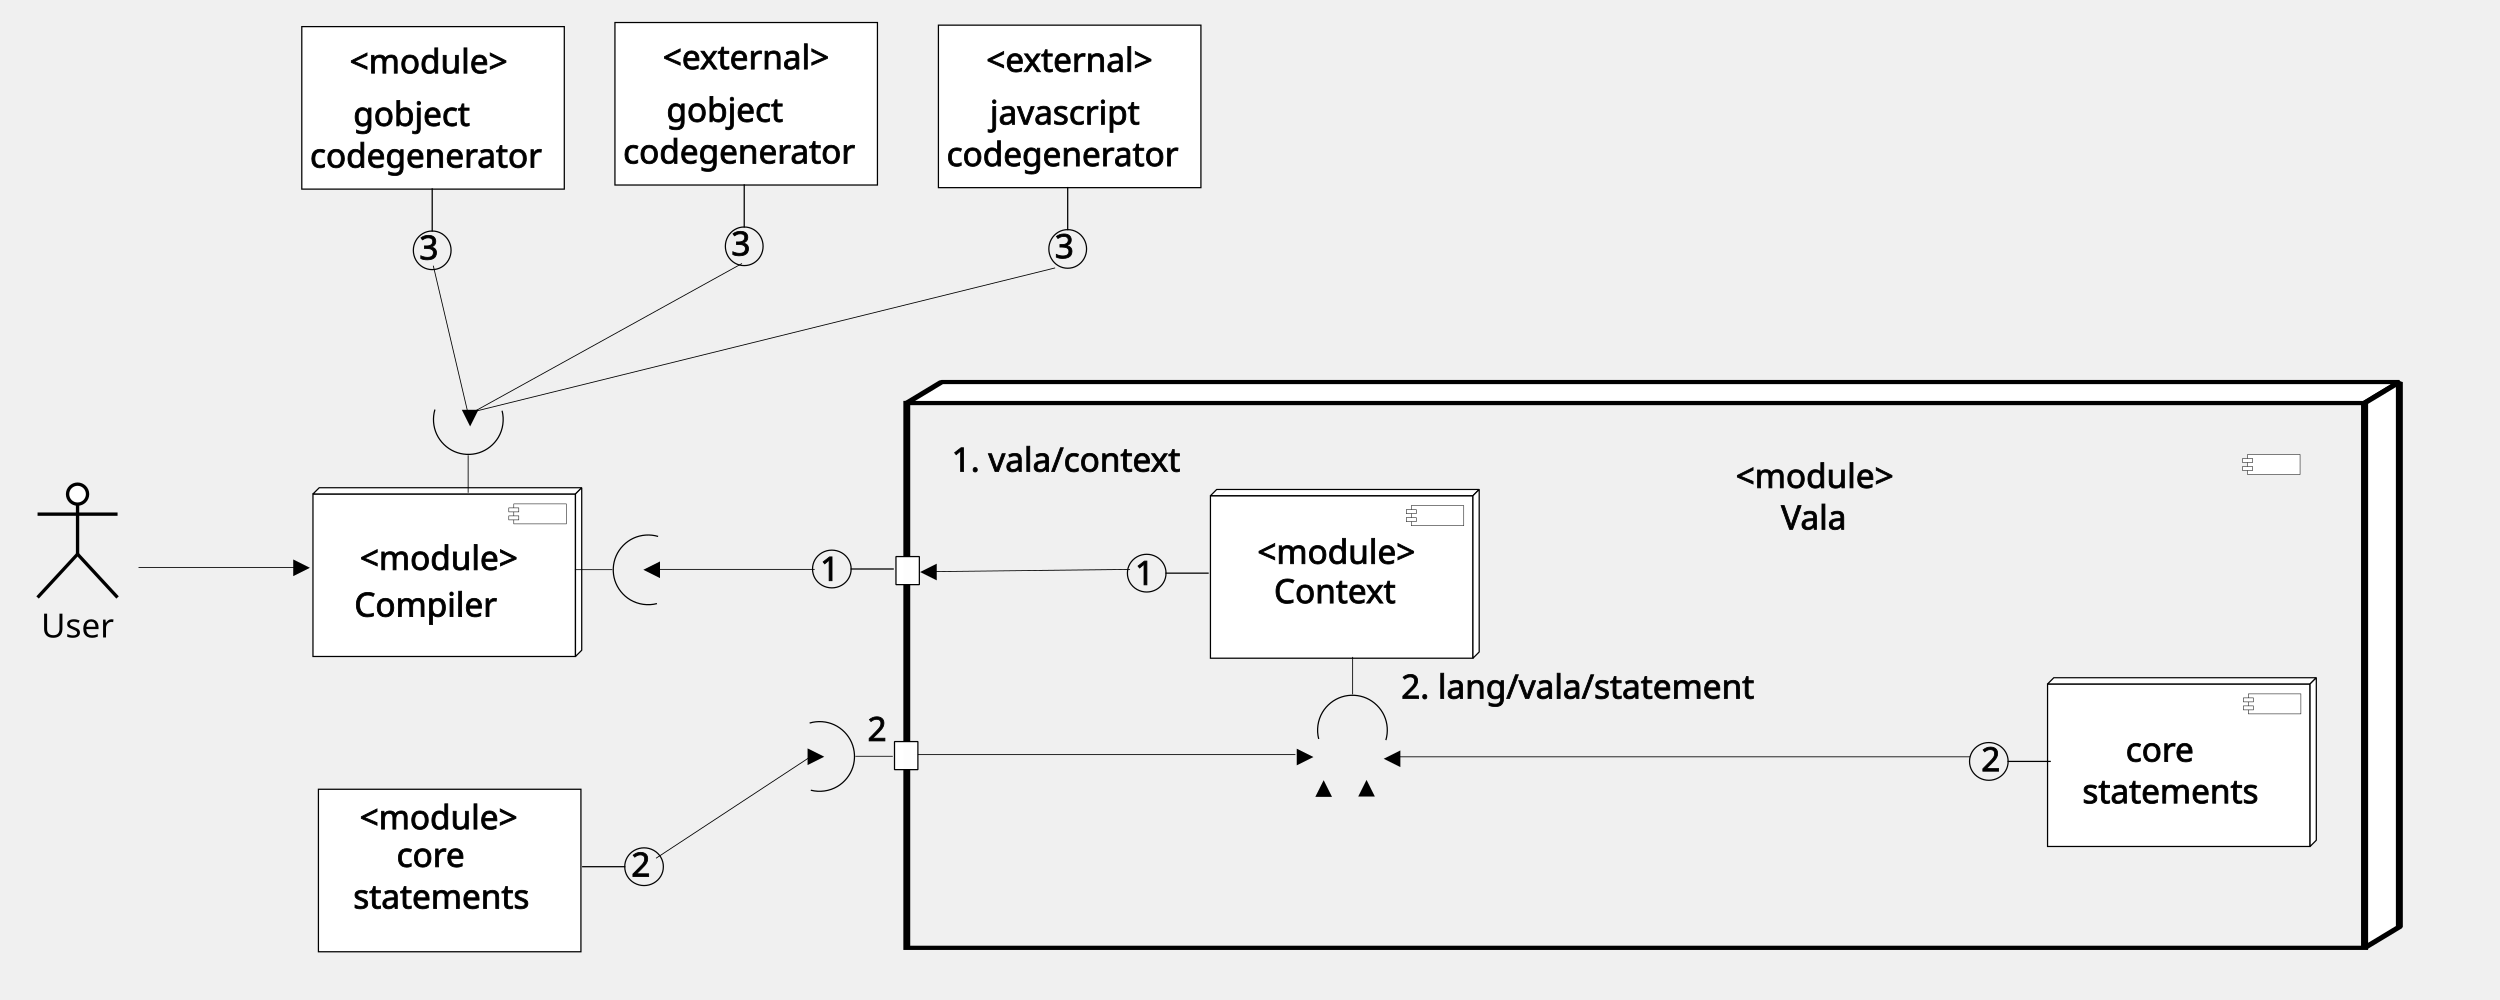
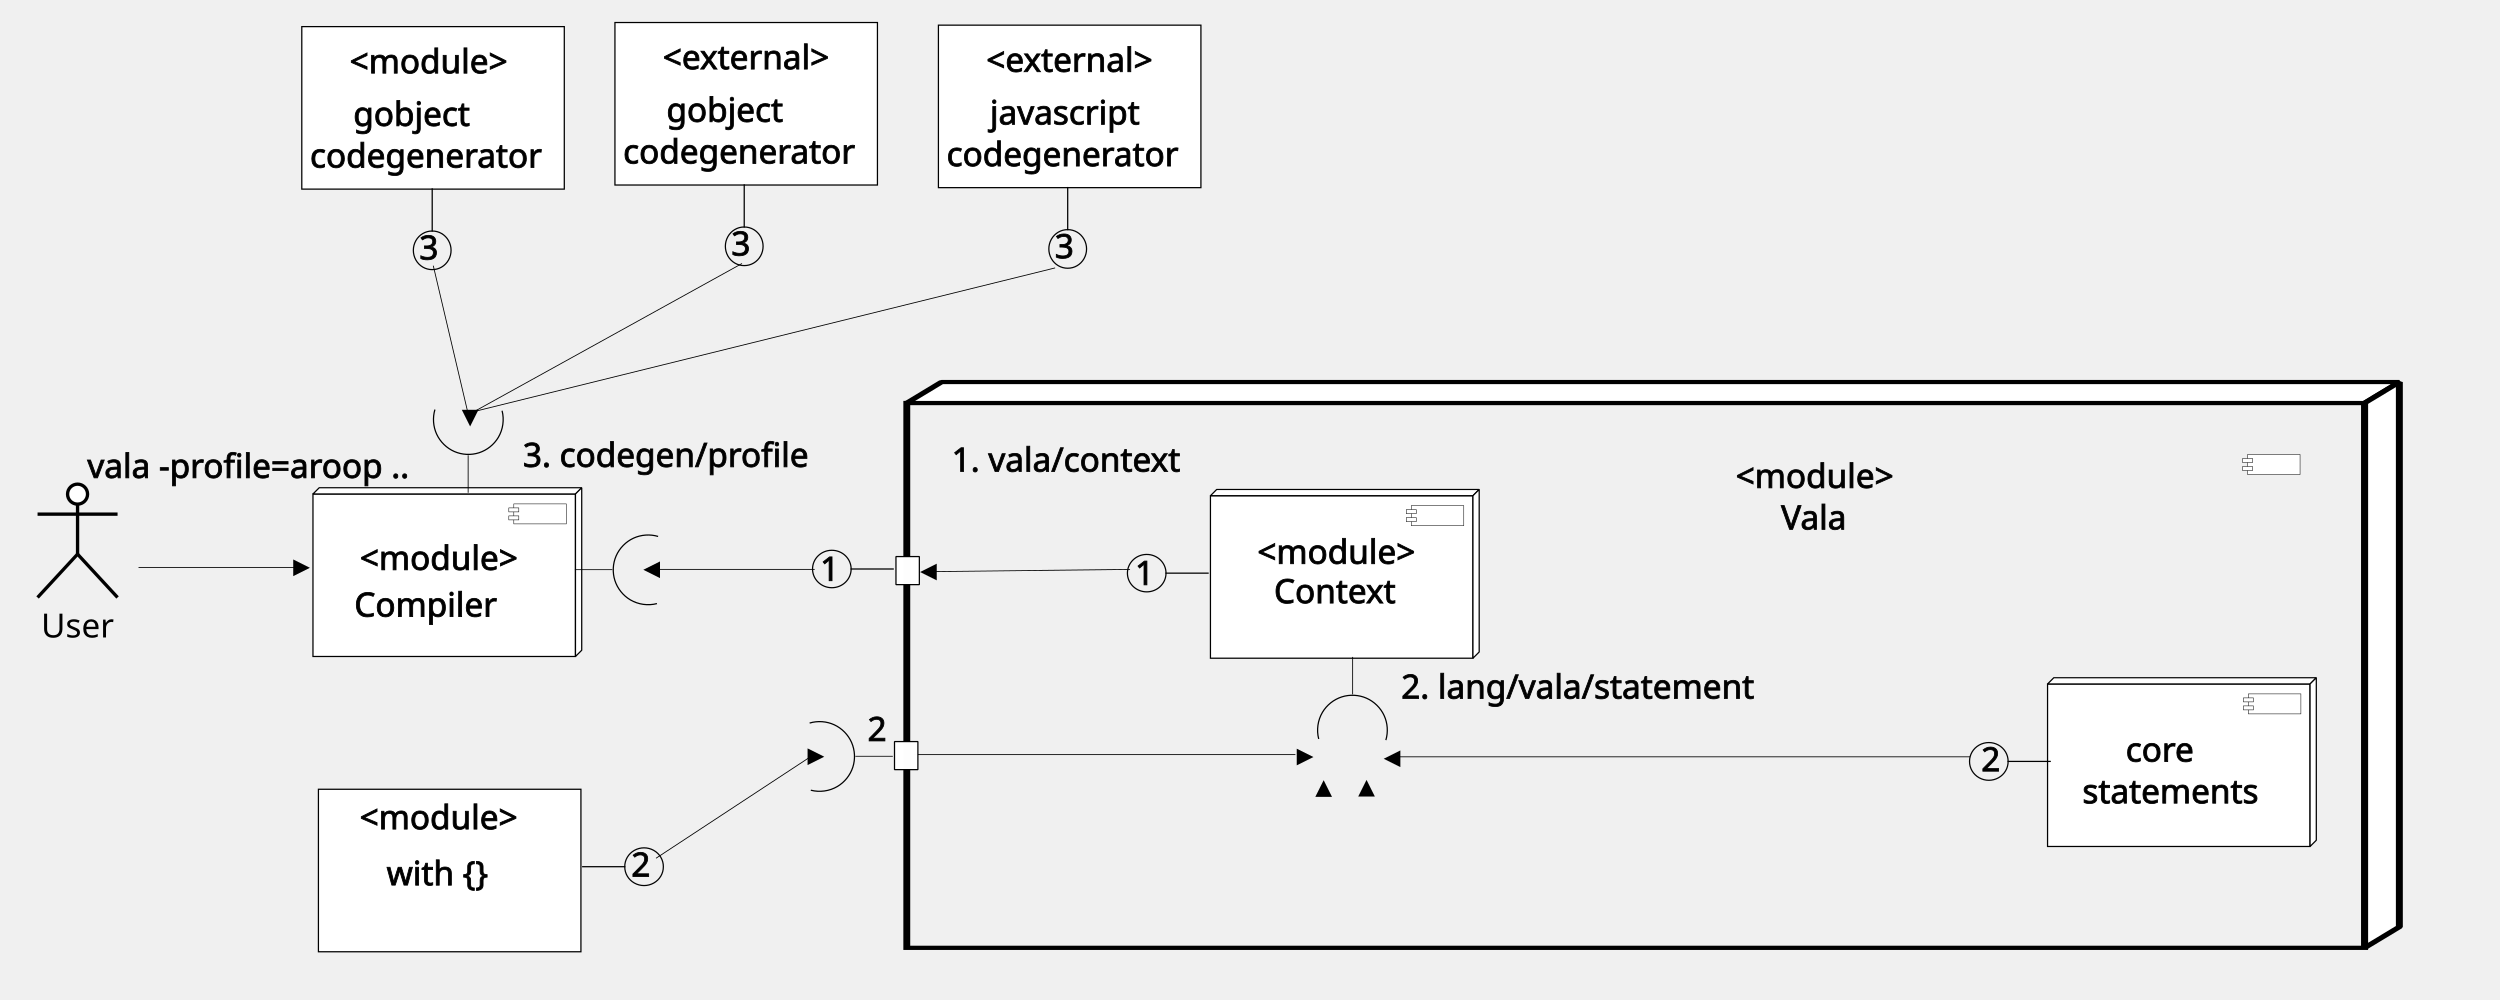
<svg xmlns="http://www.w3.org/2000/svg" viewBox="165 100 3000 1200" id="svg4022" version="1.1" width="100%" height="100%" style="stroke:#000000">
  <defs id="defs4148">
    </defs>
  <style type="text/css" id="style4024">
* {
	stroke: black;
}

text {
	fill: black;
	stroke: none;
	font-size: 10px;
	font-family: sans-serif;
}

rect, ellipse {
	fill: white;
}

polygon {
	stroke-miterlimit: 1;
	fill: white;
}
</style>
  <g transform="matrix(1.5,0,0,1.5,-278.2297,483.645)" id="g3357-4-8-0" style="stroke:#000000">
    <rect style="fill:#ffffff;stroke:#000000" id="rect4044-5-4-2-2" height="130" width="210" y="139.422" x="545.861" />
    <g id="g3309-9-3-8" style="stroke:#000000">
      <g id="g3301-9-0-9" style="stroke:#000000">
        <polygon style="fill:#ffffff;stroke:#000000;stroke-miterlimit:1" transform="translate(170.8606,-100.578)" id="polygon4046-6-2-15-5" points="590,235 585,240 375,240 380,235 " />
        <polygon style="fill:#ffffff;stroke:#000000;stroke-miterlimit:1" transform="translate(170.8606,-100.578)" id="polygon4048-6-0-8-4" points="590,365 585,370 585,240 590,235 " />
      </g>
      <g id="g4274-8-3-5-4-5" transform="matrix(0.4,0,0,0.4,548.5323,95.35455)" style="stroke:#000000">
        <rect id="rect4090-5-5-8-8-7" height="40" width="105" y="130" x="395" style="fill:#ffffff;stroke:#000000" />
        <rect id="rect4092-1-9-4-9-9" height="8" width="20" y="138" x="385" style="fill:#ffffff;stroke:#000000" />
        <rect id="rect4094-3-4-9-7-0" height="8" width="20" y="154" x="385" style="fill:#ffffff;stroke:#000000" />
      </g>
    </g>
  </g>
  <g transform="matrix(1.5,0,0,1.5,798.7394,485.7208)" id="g3357-4-8-2-7-0" style="stroke:#000000">
    <rect style="fill:#ffffff;stroke:#000000" id="rect4044-5-4-2-4-6-1" height="130" width="210" y="139.422" x="545.861" />
    <g id="g3309-9-3-7-5-7" style="stroke:#000000">
      <g id="g3301-9-0-7-7-0" style="stroke:#000000">
        <polygon style="fill:#ffffff;stroke:#000000;stroke-miterlimit:1" transform="translate(170.8606,-100.578)" id="polygon4046-6-2-15-7-7-2" points="375,240 380,235 590,235 585,240 " />
        <polygon style="fill:#ffffff;stroke:#000000;stroke-miterlimit:1" transform="translate(170.8606,-100.578)" id="polygon4048-6-0-8-5-5-6" points="585,240 590,235 590,365 585,370 " />
      </g>
      <g id="g4274-8-3-5-4-4-5-0-1" transform="matrix(0.4,0,0,0.4,548.5323,95.35455)" style="stroke:#000000">
        <rect id="rect4090-5-5-8-8-9-4-1-9" height="40" width="105" y="130" x="395" style="fill:#ffffff;stroke:#000000" />
        <rect id="rect4092-1-9-4-9-9-1-1" height="8" width="20" y="138" x="385" style="fill:#ffffff;stroke:#000000" />
        <rect id="rect4094-3-4-9-7-2-7-0" height="8" width="20" y="154" x="385" style="fill:#ffffff;stroke:#000000" />
      </g>
    </g>
  </g>
  <path style="fill:none;stroke:#000000;stroke-width:1.5px;stroke-linecap:butt;stroke-linejoin:miter;stroke-opacity:1" d="m 1828.027,988.151 c 2.9,-9.68 2.136,-20.41 -2.106,-29.581 -4.242,-9.171 -11.924,-16.702 -21.178,-20.76 -9.254,-4.058 -19.997,-4.608 -29.617,-1.516 -9.62,3.092 -18.03,9.799 -23.186,18.489 -5.636,9.499 -7.291,21.278 -4.492,31.963" id="path4999-4-0-4" />
  <text xml:space="preserve" style="font-size:68.562px;font-style:normal;font-weight:normal;line-height:125%;letter-spacing:0px;word-spacing:0px;fill:#000000;fill-opacity:1;stroke:none;font-family:Sans;-inkscape-font-specification:Sans" x="1.968" y="1083.366" id="text4386" transform="scale(0.8875409,1.126709)">
    <tspan id="tspan4388" style="font-style:normal;stroke:#000000;stroke-width:1.714;-inkscape-font-specification:Sans" x="1.968" y="1083.366" />
  </text>
  <text xml:space="preserve" style="font-size:34.281px;font-style:normal;font-variant:normal;font-weight:normal;font-stretch:normal;text-align:center;line-height:125%;letter-spacing:0px;word-spacing:0px;writing-mode:lr-tb;text-anchor:middle;fill:#000000;fill-opacity:1;stroke:none;font-family:Sans;-inkscape-font-specification:Sans" x="951.89" y="1085.945" id="text5305-2" transform="scale(0.8875409,1.126709)">
    <tspan style="font-size:34.281px;font-style:normal;font-variant:normal;font-weight:normal;font-stretch:normal;text-align:center;line-height:125%;writing-mode:lr-tb;text-anchor:middle;stroke:#000000;stroke-width:1.714;font-family:Sans;-inkscape-font-specification:Sans" x="951.89" y="1085.945" id="tspan3957" />
  </text>
  <text xml:space="preserve" style="font-size:68.562px;font-style:normal;font-weight:normal;line-height:125%;letter-spacing:0px;word-spacing:0px;fill:#000000;fill-opacity:1;stroke:none;font-family:Sans;-inkscape-font-specification:Sans" x="-182.446" y="1139.492" id="text5370" transform="scale(0.8875409,1.126709)">
    <tspan id="tspan5372" style="stroke:#000000;stroke-width:1.714" x="-182.446" y="1139.492" />
  </text>
  <text xml:space="preserve" style="font-size:40px;font-style:normal;font-weight:normal;text-align:center;line-height:125%;letter-spacing:0px;word-spacing:0px;text-anchor:middle;fill:#000000;fill-opacity:1;stroke:none;font-family:Sans;-inkscape-font-specification:Sans" x="701.796" y="839.87" id="text3967">
    <tspan id="tspan3969" style="text-align:center;text-anchor:middle;stroke:#000000" x="701.796" y="839.87">Compiler</tspan>
    <tspan style="text-align:center;text-anchor:middle;stroke:#000000" x="701.796" y="889.87" id="tspan3971" />
  </text>
  <g id="g6373" transform="translate(-270,680)" style="stroke:#000000">
-     <path d="m 309.669,27.077 a 15.437,14.969 0 1 1 -30.873,0 15.437,14.969 0 1 1 30.873,0 z" id="path4963-2-2-4-4-5-4-9" style="opacity:0.99;fill:none;stroke:#000000;stroke-width:1;stroke-linecap:butt;stroke-linejoin:bevel;stroke-miterlimit:0;stroke-opacity:1;stroke-dasharray:none" transform="matrix(1.5,0,0,-1.5,1369.711,148.398)" />
+     <path d="m 309.669,27.077 c 0,8.267 -6.911,14.969 -15.437,14.969 -8.525,0 -15.437,-6.702 -15.437,-14.969 0,-8.267 6.911,-14.969 15.437,-14.969 8.525,0 15.437,6.702 15.437,14.969 z" id="path4963-2-2-4-4-5-4-9" style="opacity:0.99;fill:none;stroke:#000000;stroke-width:1;stroke-linecap:butt;stroke-linejoin:bevel;stroke-miterlimit:0;stroke-opacity:1;stroke-dasharray:none" transform="matrix(1.5,0,0,-1.5,1369.711,148.398)" />
    <path id="path3128-4-9-9-6-4-8" d="m 1833.514,107.782 51.923,0" style="fill:none;stroke:#000000;stroke-width:1.5px;stroke-linecap:butt;stroke-linejoin:miter;stroke-opacity:1" />
    <text id="text3973" y="121.831" x="1797.071" style="font-size:40px;font-style:normal;font-weight:normal;line-height:125%;letter-spacing:0px;word-spacing:0px;fill:#000000;fill-opacity:1;stroke:none;font-family:Sans;-inkscape-font-specification:Sans" xml:space="preserve">
      <tspan y="121.831" x="1797.071" style="stroke:#000000" id="tspan3975">1</tspan>
    </text>
  </g>
  <text xml:space="preserve" style="font-size:40px;font-style:normal;font-weight:normal;line-height:125%;letter-spacing:0px;word-spacing:0px;fill:#000000;fill-opacity:1;stroke:none;font-family:Sans;-inkscape-font-specification:Sans" x="1307.009" y="665.848" id="text4061">
    <tspan id="tspan4063" style="stroke:#000000" x="1307.009" y="665.848">1. vala/context</tspan>
  </text>
  <text xml:space="preserve" style="font-size:40px;font-style:normal;font-weight:normal;line-height:125%;letter-spacing:0px;word-spacing:0px;fill:#000000;fill-opacity:1;stroke:none;font-family:Sans;-inkscape-font-specification:Sans" x="1846.494" y="938.239" id="text4065">
    <tspan id="tspan4067" style="stroke:#000000" x="1846.494" y="938.239">2. lang/vala/statement</tspan>
  </text>
  <text xml:space="preserve" style="font-size:40px;font-style:normal;font-weight:normal;text-align:center;line-height:125%;letter-spacing:0px;word-spacing:0px;text-anchor:middle;fill:#000000;fill-opacity:1;stroke:none;font-family:Sans;-inkscape-font-specification:Sans" x="2357.126" y="735.248" id="text4069">
    <tspan style="text-align:center;text-anchor:middle;stroke:#000000" x="2357.126" y="735.248" id="tspan4073">Vala</tspan>
  </text>
  <text xml:space="preserve" style="font-size:40px;font-style:normal;font-weight:normal;line-height:125%;letter-spacing:0px;word-spacing:0px;fill:#000000;fill-opacity:1;stroke:none;font-family:Sans;-inkscape-font-specification:Sans" x="596.838" y="783.816" id="text3661">
    <tspan id="tspan3663" style="font-size:40px;stroke:#000000" x="596.838" y="783.816">&lt;module&gt;</tspan>
  </text>
  <path style="fill:none;stroke:#000000;stroke-width:1px;stroke-linecap:butt;stroke-linejoin:miter;stroke-opacity:1" d="m 1719.492,1005.538 -457.785,0" id="path7463" />
  <g id="g6089" transform="matrix(1,0,0,0.6154788,-274,633.2622)" style="stroke:#000000">
    <rect style="fill:none;stroke:#000000;stroke-width:8.251" id="rect4044-5-4-2-4-6-7-3" height="1062.264" width="1749.423" y="-80.692" x="1527.148" />
    <g transform="matrix(8.330584,0,0,8.171258,-3020.188,-1219.945)" style="stroke:#000000" id="g3301-9-0-7-7-3-3">
      <polygon points="590,235 585,240 375,240 380,235 " id="polygon4046-6-2-15-7-7-8-4" transform="translate(170.8606,-100.578)" style="fill:#ffffff;stroke:#000000;stroke-miterlimit:1" />
      <polygon points="590,365 585,370 585,240 590,235 " id="polygon4048-6-0-8-5-5-5-3" transform="translate(170.8606,-100.578)" style="fill:#ffffff;stroke:#000000;stroke-miterlimit:1" />
    </g>
  </g>
  <rect style="opacity:0.99;fill:#ffffff;fill-opacity:1;stroke:#000000;stroke-width:1.5;stroke-linecap:butt;stroke-linejoin:bevel;stroke-miterlimit:0;stroke-opacity:1;stroke-dasharray:none" id="rect4959-8-0" width="28.067" height="33.68" x="1238.408" y="989.903" />
  <text xml:space="preserve" style="font-size:40px;font-style:normal;font-weight:normal;line-height:125%;letter-spacing:0px;word-spacing:0px;fill:#000000;fill-opacity:1;stroke:none;font-family:Sans;-inkscape-font-specification:Sans" x="2247.839" y="685.427" id="text3661-0">
    <tspan id="tspan3663-8" style="font-size:40px;stroke:#000000" x="2247.839" y="685.427">&lt;module&gt;</tspan>
  </text>
  <rect x="2622.066" y="920.774" width="315" height="195" id="rect4044-5-4-2-4-6-7-6-1" style="fill:#ffffff;stroke:#000000;stroke-width:1.5" />
  <g style="stroke:#000000" id="g3309-9-3-7-5-4-7-2" transform="matrix(1.5,0,0,1.5,1803.275,711.6405)">
    <g style="stroke:#000000" id="g3301-9-0-7-7-3-6-5">
      <polygon points="375,240 380,235 590,235 585,240 " id="polygon4046-6-2-15-7-7-8-7-1" transform="translate(170.8606,-100.578)" style="fill:#ffffff;stroke:#000000;stroke-miterlimit:1" />
      <polygon points="585,240 590,235 590,365 585,370 " id="polygon4048-6-0-8-5-5-5-6-9" transform="translate(170.8606,-100.578)" style="fill:#ffffff;stroke:#000000;stroke-miterlimit:1" />
    </g>
    <g style="stroke:#000000" transform="matrix(0.4,0,0,0.4,548.5323,95.35455)" id="g4274-8-3-5-4-4-5-0-3-3">
      <rect style="fill:#ffffff;stroke:#000000" x="395" y="130" width="105" height="40" id="rect4090-5-5-8-8-9-4-1-1-7" />
      <rect style="fill:#ffffff;stroke:#000000" x="385" y="138" width="20" height="8" id="rect4092-1-9-4-9-9-1-8-9-6" />
      <rect style="fill:#ffffff;stroke:#000000" x="385" y="154" width="20" height="8" id="rect4094-3-4-9-7-2-7-4-4-1" />
    </g>
    <g style="stroke:#000000" transform="matrix(0.4,0,0,0.4,547.8628,-96.15012)" id="g4274-8-3-5-4-4-5-0-3-3-6">
      <rect style="fill:#ffffff;stroke:#000000" x="395" y="130" width="105" height="40" id="rect4090-5-5-8-8-9-4-1-1-7-6" />
      <rect style="fill:#ffffff;stroke:#000000" x="385" y="138" width="20" height="8" id="rect4092-1-9-4-9-9-1-8-9-6-5" />
      <rect style="fill:#ffffff;stroke:#000000" x="385" y="154" width="20" height="8" id="rect4094-3-4-9-7-2-7-4-4-1-9" />
    </g>
  </g>
  <path transform="matrix(1.5,0,0,-1.5,2110.247,1054.318)" style="opacity:0.99;fill:none;stroke:#000000;stroke-width:1;stroke-linecap:butt;stroke-linejoin:bevel;stroke-miterlimit:0;stroke-opacity:1;stroke-dasharray:none" id="path4963-2-2-4-4-5-4-8-8-0" d="m 309.669,27.077 a 15.437,14.969 0 1 1 -30.873,0 15.437,14.969 0 1 1 30.873,0 z" />
  <path style="fill:none;stroke:#000000;stroke-width:1.5px;stroke-linecap:butt;stroke-linejoin:miter;stroke-opacity:1" d="m 2574.05,1013.702 51.923,0" id="path3128-4-9-9-6-4-9-8-9" />
  <text xml:space="preserve" style="font-size:40px;font-style:normal;font-weight:normal;line-height:125%;letter-spacing:0px;word-spacing:0px;fill:#000000;fill-opacity:1;stroke:none;font-family:Sans;-inkscape-font-specification:Sans" x="2542.511" y="1025.442" id="text3973-3-5">
    <tspan id="tspan3975-7-1" style="stroke:#000000" x="2542.511" y="1025.442">2</tspan>
  </text>
  <text xml:space="preserve" style="font-size:40px;font-style:normal;font-weight:normal;line-height:125%;letter-spacing:0px;word-spacing:0px;fill:#000000;fill-opacity:1;stroke:none;font-family:Sans;-inkscape-font-specification:Sans" x="2663.891" y="1013.858" id="text3661-0-8-4-9">
    <tspan id="tspan3663-8-0-8-9" style="font-size:40px;stroke:#000000" x="2663.891" y="1013.858">     core</tspan>
    <tspan style="font-size:40px;stroke:#000000" x="2663.891" y="1063.858" id="tspan11274">statements</tspan>
  </text>
  <path style="fill:none;stroke:#000000;stroke-width:1px;stroke-linecap:butt;stroke-linejoin:miter;stroke-opacity:1" d="m 1788.169,933.292 0,-44.985" id="path6189" />
  <g id="g6505" transform="matrix(0,-1,1,0,613.1232,2088.754)" style="stroke:#000000">
    <path id="path4999-4-0-4-4" d="m 1345.028,341.612 c 2.9,-9.68 2.136,-20.41 -2.106,-29.581 -4.242,-9.171 -11.924,-16.702 -21.178,-20.76 -9.254,-4.058 -19.997,-4.608 -29.617,-1.516 -9.62,3.092 -18.03,9.799 -23.186,18.489 -5.636,9.499 -7.291,21.278 -4.492,31.963" style="fill:none;stroke:#000000;stroke-width:1.5px;stroke-linecap:butt;stroke-linejoin:miter;stroke-opacity:1" />
    <path id="path6189-6" d="m 1305.171,286.753 0,-44.985" style="fill:none;stroke:#000000;stroke-width:1px;stroke-linecap:butt;stroke-linejoin:miter;stroke-opacity:1" />
  </g>
  <rect style="opacity:0.99;fill:#ffffff;fill-opacity:1;stroke:#000000;stroke-width:1.5;stroke-linecap:butt;stroke-linejoin:bevel;stroke-miterlimit:0;stroke-opacity:1;stroke-dasharray:none" id="rect4959-8-0-9" width="28.067" height="33.68" x="1240.157" y="767.873" />
  <g id="g6505-7" transform="matrix(0,-1,-1,0,1478.169,2312.692)" style="stroke:#000000">
    <path id="path4999-4-0-4-4-6" d="m 1345.028,341.612 c 2.9,-9.68 2.136,-20.41 -2.106,-29.581 -4.242,-9.171 -11.924,-16.702 -21.178,-20.76 -9.254,-4.058 -19.997,-4.608 -29.617,-1.516 -9.62,3.092 -18.03,9.799 -23.186,18.489 -5.636,9.499 -7.291,21.278 -4.492,31.963" style="fill:none;stroke:#000000;stroke-width:1.5px;stroke-linecap:butt;stroke-linejoin:miter;stroke-opacity:1" />
    <path id="path6189-6-4" d="m 1305.171,286.753 0,-44.985" style="fill:none;stroke:#000000;stroke-width:1px;stroke-linecap:butt;stroke-linejoin:miter;stroke-opacity:1" />
  </g>
  <g id="g6373-2" transform="translate(-647.8557,675.0182)" style="stroke:#000000">
-     <path d="m 309.669,27.077 a 15.437,14.969 0 1 1 -30.873,0 15.437,14.969 0 1 1 30.873,0 z" id="path4963-2-2-4-4-5-4-9-5" style="opacity:0.99;fill:none;stroke:#000000;stroke-width:1;stroke-linecap:butt;stroke-linejoin:bevel;stroke-miterlimit:0;stroke-opacity:1;stroke-dasharray:none" transform="matrix(1.5,0,0,-1.5,1369.711,148.398)" />
+     <path d="m 309.669,27.077 c 0,8.267 -6.911,14.969 -15.437,14.969 -8.525,0 -15.437,-6.702 -15.437,-14.969 0,-8.267 6.911,-14.969 15.437,-14.969 8.525,0 15.437,6.702 15.437,14.969 z" id="path4963-2-2-4-4-5-4-9-5" style="opacity:0.99;fill:none;stroke:#000000;stroke-width:1;stroke-linecap:butt;stroke-linejoin:bevel;stroke-miterlimit:0;stroke-opacity:1;stroke-dasharray:none" transform="matrix(1.5,0,0,-1.5,1369.711,148.398)" />
    <path id="path3128-4-9-9-6-4-8-3" d="m 1833.514,107.782 51.923,0" style="fill:none;stroke:#000000;stroke-width:1.5px;stroke-linecap:butt;stroke-linejoin:miter;stroke-opacity:1" />
    <text id="text3973-4" y="121.831" x="1797.071" style="font-size:40px;font-style:normal;font-weight:normal;line-height:125%;letter-spacing:0px;word-spacing:0px;fill:#000000;fill-opacity:1;stroke:none;font-family:Sans;-inkscape-font-specification:Sans" xml:space="preserve">
      <tspan y="121.831" x="1797.071" style="stroke:#000000" id="tspan3975-6">1</tspan>
    </text>
  </g>
  <text xml:space="preserve" style="font-size:40px;font-style:normal;font-weight:normal;line-height:125%;letter-spacing:0px;word-spacing:0px;fill:#000000;fill-opacity:1;stroke:none;font-family:Sans;-inkscape-font-specification:Sans" x="1206.074" y="989.09" id="text6611-3">
    <tspan id="tspan6613-4" style="font-size:40px;stroke:#000000" x="1206.074" y="989.09">2</tspan>
  </text>
  <polygon points="285,150 290,147.5 290,152.5 " style="fill:#000000;stroke:none" id="polygon4130-3-6" transform="matrix(0,4,-4,0,2353.392,-103.7769)" />
  <polygon points="290,147.5 290,152.5 285,150 " style="fill:#000000;stroke:none" id="polygon4130-3-6-66" transform="matrix(0,4,-4,0,2404.846,-104.1231)" />
  <polygon points="285,150 290,147.5 290,152.5 " style="fill:#000000;stroke:none" id="polygon4130-3-6-5" transform="matrix(4,0,0,4,685.4308,410.5231)" />
  <polygon points="290,152.5 285,150 290,147.5 " style="fill:#000000;stroke:none" id="polygon4130-3-6-5-0" transform="matrix(4,0,0,4,129.0923,186.4307)" />
  <polygon points="285,150 290,147.5 290,152.5 " style="fill:#000000;stroke:none" id="polygon4130-3-6-5-03" transform="matrix(-4,0,0,4,2881.092,408.4307)" />
  <path style="fill:none;stroke:#000000;stroke-width:1px;stroke-linecap:butt;stroke-linejoin:miter;stroke-opacity:1" d="m 1841.215,1008.185 688,0" id="path7443" />
  <path style="fill:none;stroke:#000000;stroke-width:1px;stroke-linecap:butt;stroke-linejoin:miter;stroke-opacity:1" d="m 1288.169,785.908 232.862,-2.646" id="path7485" />
  <g id="g11331" style="stroke:#000000" transform="translate(340,420)">
    <polygon transform="matrix(4,0,0,4,-543,-236.277)" id="polygon4130-3-6-5-0-9" style="fill:#000000;stroke:none" points="290,152.5 285,150 290,147.5 " />
    <path id="path7493" d="m 612.108,363.262 190.523,0" style="fill:none;stroke:#000000;stroke-width:1px;stroke-linecap:butt;stroke-linejoin:miter;stroke-opacity:1" />
  </g>
  <text xml:space="preserve" style="font-size:40px;font-style:normal;font-weight:normal;line-height:125%;letter-spacing:0px;word-spacing:0px;fill:#000000;fill-opacity:1;stroke:none;font-family:Sans;-inkscape-font-specification:Sans" x="1693.785" y="823.712" id="text4065-4">
    <tspan id="tspan4067-7" style="stroke:#000000" x="1693.785" y="823.712">Context</tspan>
  </text>
  <rect x="547.112" y="1047.116" width="315" height="195" id="rect4044-5-4-2-4-6-7-6-1-2" style="fill:#ffffff;stroke:#000000;stroke-width:1.5" />
  <path transform="matrix(-1.5,0,0,-1.5,1379.213,1180.659)" style="opacity:0.99;fill:none;stroke:#000000;stroke-width:1;stroke-linecap:butt;stroke-linejoin:bevel;stroke-miterlimit:0;stroke-opacity:1;stroke-dasharray:none" id="path4963-2-2-4-4-5-4-8-8-0-3" d="m 309.669,27.077 a 15.437,14.969 0 1 1 -30.873,0 15.437,14.969 0 1 1 30.873,0 z" />
  <path style="fill:none;stroke:#000000;stroke-width:1.5px;stroke-linecap:butt;stroke-linejoin:miter;stroke-opacity:1" d="m 915.411,1140.043 -51.923,0" id="path3128-4-9-9-6-4-9-8-9-3" />
  <text xml:space="preserve" style="font-size:40px;font-style:normal;font-weight:normal;line-height:125%;letter-spacing:0px;word-spacing:0px;fill:#000000;fill-opacity:1;stroke:none;font-family:Sans;-inkscape-font-specification:Sans" x="922.575" y="1151.783" id="text3973-3-5-8">
    <tspan id="tspan3975-7-1-5" style="stroke:#000000" x="922.575" y="1151.783">2</tspan>
  </text>
-   <text xml:space="preserve" style="font-size:40px;font-style:normal;font-weight:normal;line-height:125%;letter-spacing:0px;word-spacing:0px;fill:#000000;fill-opacity:1;stroke:none;font-family:Sans;-inkscape-font-specification:Sans" x="588.938" y="1140.2" id="text3661-0-8-4-9-2">
-     <tspan id="tspan3663-8-0-8-9-2" style="font-size:40px;stroke:#000000" x="588.938" y="1140.2">     core</tspan>
-     <tspan style="font-size:40px;stroke:#000000" x="588.938" y="1190.2" id="tspan11274-3">statements</tspan>
+   <text xml:space="preserve" style="font-size:40px;font-style:normal;font-weight:normal;line-height:125%;letter-spacing:0px;word-spacing:0px;fill:#000000;fill-opacity:1;stroke:none;font-family:Sans;-inkscape-font-specification:Sans" x="628.938" y="1162.2" id="text3661-0-8-4-9-2">
+     <tspan style="font-size:40px;stroke:#000000" x="628.938" y="1162.2" id="tspan11274-3">with {}</tspan>
  </text>
  <polygon points="290,152.5 285,150 290,147.5 " style="fill:#000000;stroke:none" id="polygon4130-3-6-5-0-9-0" transform="matrix(-4,0,0,4,2294.096,408.0615)" />
  <path style="fill:none;stroke:#000000;stroke-width:1px;stroke-linecap:butt;stroke-linejoin:miter;stroke-opacity:1" d="M 952.2,1129.908 1137.431,1008.185" id="path11364" />
  <text xml:space="preserve" style="font-size:40px;font-style:normal;font-weight:normal;line-height:125%;letter-spacing:0px;word-spacing:0px;fill:#000000;fill-opacity:1;stroke:none;font-family:Sans;-inkscape-font-specification:Sans" x="1673.816" y="776.451" id="text3661-0-3">
    <tspan id="tspan3663-8-7" style="font-size:40px;stroke:#000000" x="1673.816" y="776.451">&lt;module&gt;</tspan>
  </text>
  <rect x="527.152" y="131.942" width="315" height="195" id="rect4044-5-4-2-4-6-7-6-1-3" style="fill:#ffffff;stroke:#000000;stroke-width:1.5" />
  <text xml:space="preserve" style="font-size:40px;font-style:normal;font-weight:normal;line-height:125%;letter-spacing:0px;word-spacing:0px;fill:#000000;fill-opacity:1;stroke:none;font-family:Sans;-inkscape-font-specification:Sans" x="536.977" y="251.027" id="text3661-0-8-4-9-8">
    <tspan style="font-size:40px;stroke:#000000" x="536.977" y="251.027" id="tspan11274-8">     gobject</tspan>
    <tspan style="font-size:40px;stroke:#000000" x="536.977" y="301.027" id="tspan11625">codegenerator</tspan>
  </text>
  <text xml:space="preserve" style="font-size:40px;font-style:normal;font-weight:normal;line-height:125%;letter-spacing:0px;word-spacing:0px;fill:#000000;fill-opacity:1;stroke:none;font-family:Sans;-inkscape-font-specification:Sans" x="584.585" y="187.835" id="text3661-0-1">
    <tspan id="tspan3663-8-2" style="font-size:40px;stroke:#000000" x="584.585" y="187.835">&lt;module&gt;</tspan>
  </text>
  <g id="g6505-8" transform="matrix(-1,0,0,-1,2031.939,933.0769)" style="stroke:#000000">
    <path id="path4999-4-0-4-4-1" d="m 1345.028,341.612 c 2.9,-9.68 2.136,-20.41 -2.106,-29.581 -4.242,-9.171 -11.924,-16.702 -21.178,-20.76 -9.254,-4.058 -19.997,-4.608 -29.617,-1.516 -9.62,3.092 -18.03,9.799 -23.186,18.489 -5.636,9.499 -7.291,21.278 -4.492,31.963" style="fill:none;stroke:#000000;stroke-width:1.5px;stroke-linecap:butt;stroke-linejoin:miter;stroke-opacity:1" />
    <path id="path6189-6-40" d="m 1305.171,286.753 0,-44.985" style="fill:none;stroke:#000000;stroke-width:1px;stroke-linecap:butt;stroke-linejoin:miter;stroke-opacity:1" />
  </g>
  <polygon points="285,150 290,147.5 290,152.5 " style="fill:#000000;stroke:none" id="polygon4130-3-6-5-0-9-7" transform="matrix(0,-4,4,0,129.1539,1751.742)" />
  <rect x="902.928" y="127.023" width="315" height="195" id="rect4044-5-4-2-4-6-7-6-1-3-3" style="fill:#ffffff;stroke:#000000;stroke-width:1.5" />
  <path transform="matrix(0,-1.5,-1.5,0,1098.685,836.9108)" style="opacity:0.99;fill:none;stroke:#000000;stroke-width:1;stroke-linecap:butt;stroke-linejoin:bevel;stroke-miterlimit:0;stroke-opacity:1;stroke-dasharray:none" id="path4963-2-2-4-4-5-4-8-8-0-8-8" d="m 309.669,27.077 a 15.437,14.969 0 1 1 -30.873,0 15.437,14.969 0 1 1 30.873,0 z" />
  <path style="fill:none;stroke:#000000;stroke-width:1.5px;stroke-linecap:butt;stroke-linejoin:miter;stroke-opacity:1" d="m 1058.069,373.108 0,-51.923" id="path3128-4-9-9-6-4-9-8-9-5-3" />
  <text xml:space="preserve" style="font-size:40px;font-style:normal;font-weight:normal;line-height:125%;letter-spacing:0px;word-spacing:0px;fill:#000000;fill-opacity:1;stroke:none;font-family:Sans;-inkscape-font-specification:Sans" x="1042.602" y="406.561" id="text3973-3-5-4-3">
    <tspan id="tspan3975-7-1-1-0" style="stroke:#000000" x="1042.602" y="406.561">3</tspan>
  </text>
  <text xml:space="preserve" style="font-size:40px;font-style:normal;font-weight:normal;line-height:125%;letter-spacing:0px;word-spacing:0px;fill:#000000;fill-opacity:1;stroke:none;font-family:Sans;-inkscape-font-specification:Sans" x="912.753" y="246.108" id="text3661-0-8-4-9-8-0">
    <tspan style="font-size:40px;stroke:#000000" x="912.753" y="246.108" id="tspan11274-8-3">     gobject</tspan>
    <tspan style="font-size:40px;stroke:#000000" x="912.753" y="296.108" id="tspan11625-7">codegenerator</tspan>
  </text>
  <text xml:space="preserve" style="font-size:40px;font-style:normal;font-weight:normal;line-height:125%;letter-spacing:0px;word-spacing:0px;fill:#000000;fill-opacity:1;stroke:none;font-family:Sans;-inkscape-font-specification:Sans" x="960.361" y="182.916" id="text3661-0-1-6">
    <tspan id="tspan3663-8-2-9" style="font-size:40px;stroke:#000000" x="960.361" y="182.916">&lt;external&gt;</tspan>
  </text>
  <path transform="matrix(0,-1.5,-1.5,0,724.2624,841.729)" style="opacity:0.99;fill:none;stroke:#000000;stroke-width:1;stroke-linecap:butt;stroke-linejoin:bevel;stroke-miterlimit:0;stroke-opacity:1;stroke-dasharray:none" id="path4963-2-2-4-4-5-4-8-8-0-8-8-2" d="m 309.669,27.077 a 15.437,14.969 0 1 1 -30.873,0 15.437,14.969 0 1 1 30.873,0 z" />
  <path style="fill:none;stroke:#000000;stroke-width:1.5px;stroke-linecap:butt;stroke-linejoin:miter;stroke-opacity:1" d="m 683.646,377.927 0,-51.923" id="path3128-4-9-9-6-4-9-8-9-5-3-9" />
  <text xml:space="preserve" style="font-size:40px;font-style:normal;font-weight:normal;line-height:125%;letter-spacing:0px;word-spacing:0px;fill:#000000;fill-opacity:1;stroke:none;font-family:Sans;-inkscape-font-specification:Sans" x="668.179" y="411.379" id="text3973-3-5-4-3-9">
    <tspan id="tspan3975-7-1-1-0-5" style="stroke:#000000" x="668.179" y="411.379">3</tspan>
  </text>
  <rect x="1291.1" y="130.184" width="315" height="195" id="rect4044-5-4-2-4-6-7-6-1-3-3-4" style="fill:#ffffff;stroke:#000000;stroke-width:1.5" />
  <path transform="matrix(0,-1.5,-1.5,0,1486.857,840.0715)" style="opacity:0.99;fill:none;stroke:#000000;stroke-width:1;stroke-linecap:butt;stroke-linejoin:bevel;stroke-miterlimit:0;stroke-opacity:1;stroke-dasharray:none" id="path4963-2-2-4-4-5-4-8-8-0-8-8-6" d="m 309.669,27.077 a 15.437,14.969 0 1 1 -30.873,0 15.437,14.969 0 1 1 30.873,0 z" />
  <path style="fill:none;stroke:#000000;stroke-width:1.5px;stroke-linecap:butt;stroke-linejoin:miter;stroke-opacity:1" d="m 1446.241,376.269 0,-51.923" id="path3128-4-9-9-6-4-9-8-9-5-3-2" />
  <text xml:space="preserve" style="font-size:40px;font-style:normal;font-weight:normal;line-height:125%;letter-spacing:0px;word-spacing:0px;fill:#000000;fill-opacity:1;stroke:none;font-family:Sans;-inkscape-font-specification:Sans" x="1430.774" y="409.722" id="text3973-3-5-4-3-6">
    <tspan id="tspan3975-7-1-1-0-7" style="stroke:#000000" x="1430.774" y="409.722">3</tspan>
  </text>
  <text xml:space="preserve" style="font-size:40px;font-style:normal;font-weight:normal;line-height:125%;letter-spacing:0px;word-spacing:0px;fill:#000000;fill-opacity:1;stroke:none;font-family:Sans;-inkscape-font-specification:Sans" x="1300.925" y="249.269" id="text3661-0-8-4-9-8-0-4">
    <tspan style="font-size:40px;stroke:#000000" x="1300.925" y="249.269" id="tspan11625-7-7">     javascript</tspan>
    <tspan style="font-size:40px;stroke:#000000" x="1300.925" y="299.269" id="tspan11870">codegenerator     </tspan>
  </text>
  <text xml:space="preserve" style="font-size:40px;font-style:normal;font-weight:normal;line-height:125%;letter-spacing:0px;word-spacing:0px;fill:#000000;fill-opacity:1;stroke:none;font-family:Sans;-inkscape-font-specification:Sans" x="1348.533" y="186.077" id="text3661-0-1-6-4">
    <tspan id="tspan3663-8-2-9-3" style="font-size:40px;stroke:#000000" x="1348.533" y="186.077">&lt;external&gt;</tspan>
  </text>
  <path style="fill:none;stroke:#000000;stroke-width:1px;stroke-linecap:butt;stroke-linejoin:miter;stroke-opacity:1" d="M 684.938,418.831 727.277,598.769" id="path11872" />
  <path style="fill:none;stroke:#000000;stroke-width:1px;stroke-linecap:butt;stroke-linejoin:miter;stroke-opacity:1" d="M 1055.4,416.185 729.923,596.123" id="path11876" />
  <path style="fill:none;stroke:#000000;stroke-width:1px;stroke-linecap:butt;stroke-linejoin:miter;stroke-opacity:1" d="M 1431.154,421.477 724.631,596.123" id="path11880" />
  <text xml:space="preserve" style="font-size:40px;font-style:normal;font-weight:normal;line-height:125%;letter-spacing:0px;word-spacing:0px;fill:#000000;fill-opacity:1;stroke:none;font-family:Sans;-inkscape-font-specification:Sans" x="596.585" y="1094.974" id="text3661-1">
    <tspan id="tspan3663-4" style="font-size:40px;stroke:#000000" x="596.585" y="1094.974">&lt;module&gt;</tspan>
  </text>
  <ellipse cx="272" cy="133" rx="3" ry="3" id="ellipse4134" transform="matrix(4,0,0,4,-829.9307,160.9696)" style="fill:#ffffff;stroke:#000000" />
  <line x1="210.069" y1="716.969" x2="306.069" y2="716.969" id="line4136" style="stroke:#000000;stroke-width:4" />
  <line x1="258.069" y1="704.969" x2="258.069" y2="764.969" id="line4138" style="stroke:#000000;stroke-width:4" />
  <line x1="258.069" y1="764.969" x2="210.069" y2="816.969" id="line4140" style="stroke:#000000;stroke-width:4" />
  <line x1="258.069" y1="764.969" x2="306.069" y2="816.969" id="line4142" style="stroke:#000000;stroke-width:4" />
  <text x="258.069" y="864.97" style="font-size:40px;text-anchor:middle;fill:#000000;stroke:none;font-family:sans-serif" id="text4144">User</text>
  <g id="g11331-5" style="stroke:#000000" transform="matrix(-1,0,0,1,1133.865,417.6308)">
    <polygon transform="matrix(4,0,0,4,-543,-236.277)" id="polygon4130-3-6-5-0-9-3" style="fill:#000000;stroke:none" points="290,152.5 285,150 290,147.5 " />
    <path id="path7493-0" d="m 612.108,363.262 190.523,0" style="fill:none;stroke:#000000;stroke-width:1px;stroke-linecap:butt;stroke-linejoin:miter;stroke-opacity:1" />
  </g>
+   <text xml:space="preserve" style="font-size:40px;font-style:normal;font-weight:normal;line-height:125%;letter-spacing:0px;word-spacing:0px;fill:#000000;fill-opacity:1;stroke:none;font-family:Sans;-inkscape-font-specification:Sans" x="269.82" y="673.419" id="text4061-7">
+     <tspan id="tspan4063-8" style="stroke:#000000" x="269.82" y="673.419">vala -profile=aroop ..</tspan>
+   </text>
+   <text xml:space="preserve" style="font-size:40px;font-style:normal;font-weight:normal;line-height:125%;letter-spacing:0px;word-spacing:0px;fill:#000000;fill-opacity:1;stroke:none;font-family:Sans;-inkscape-font-specification:Sans" x="792.522" y="660.192" id="text4061-2">
+     <tspan id="tspan4063-6" style="stroke:#000000" x="792.522" y="660.192">3. codegen/profile</tspan>
+   </text>
</svg>
